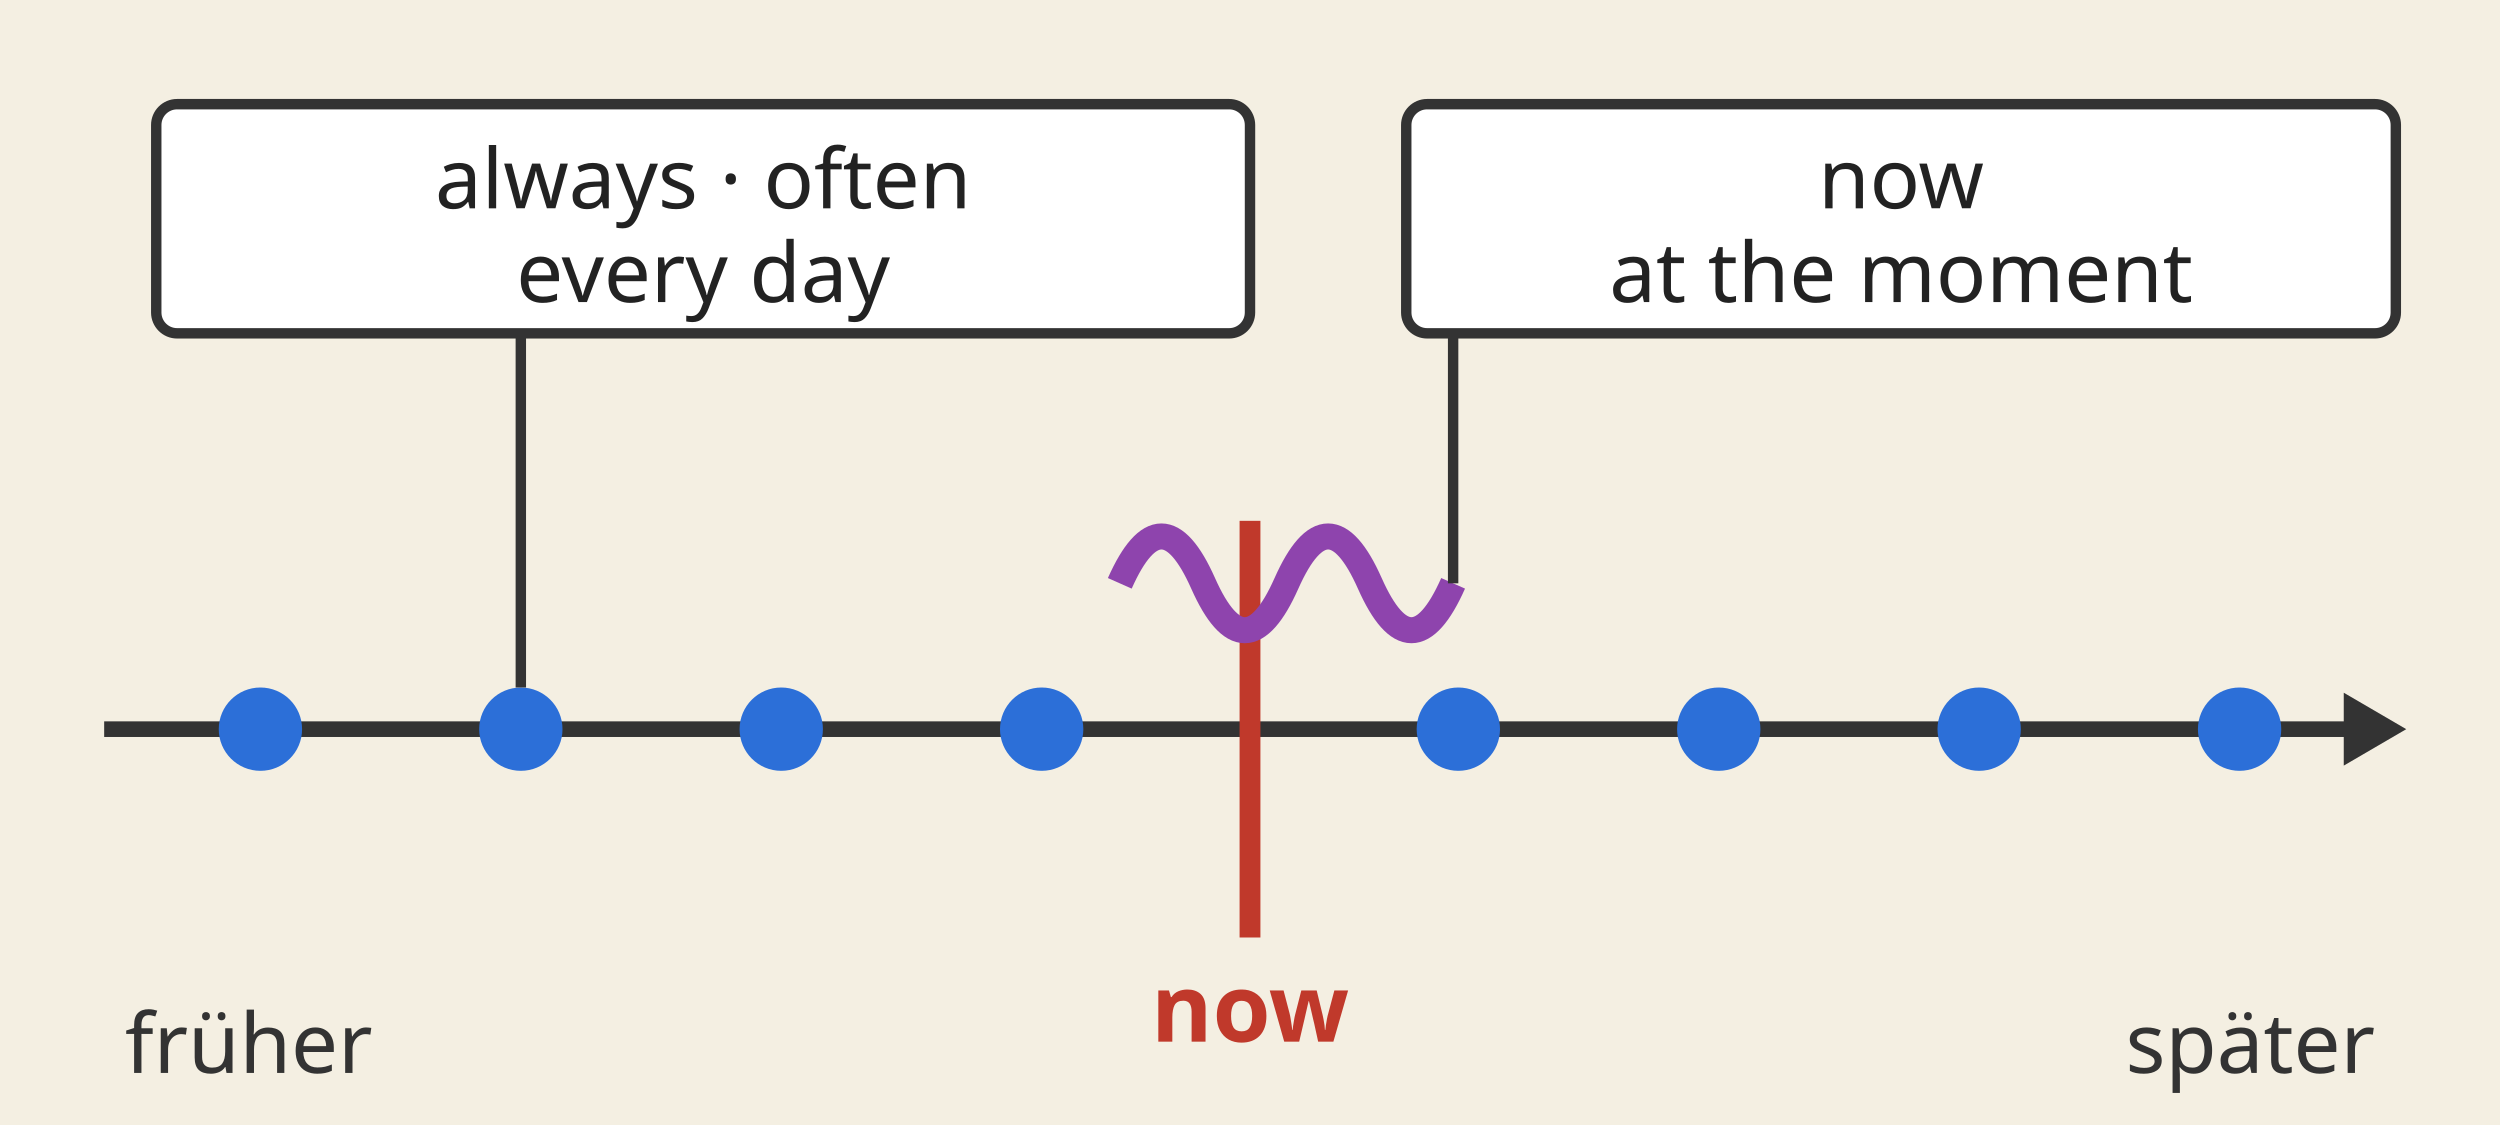
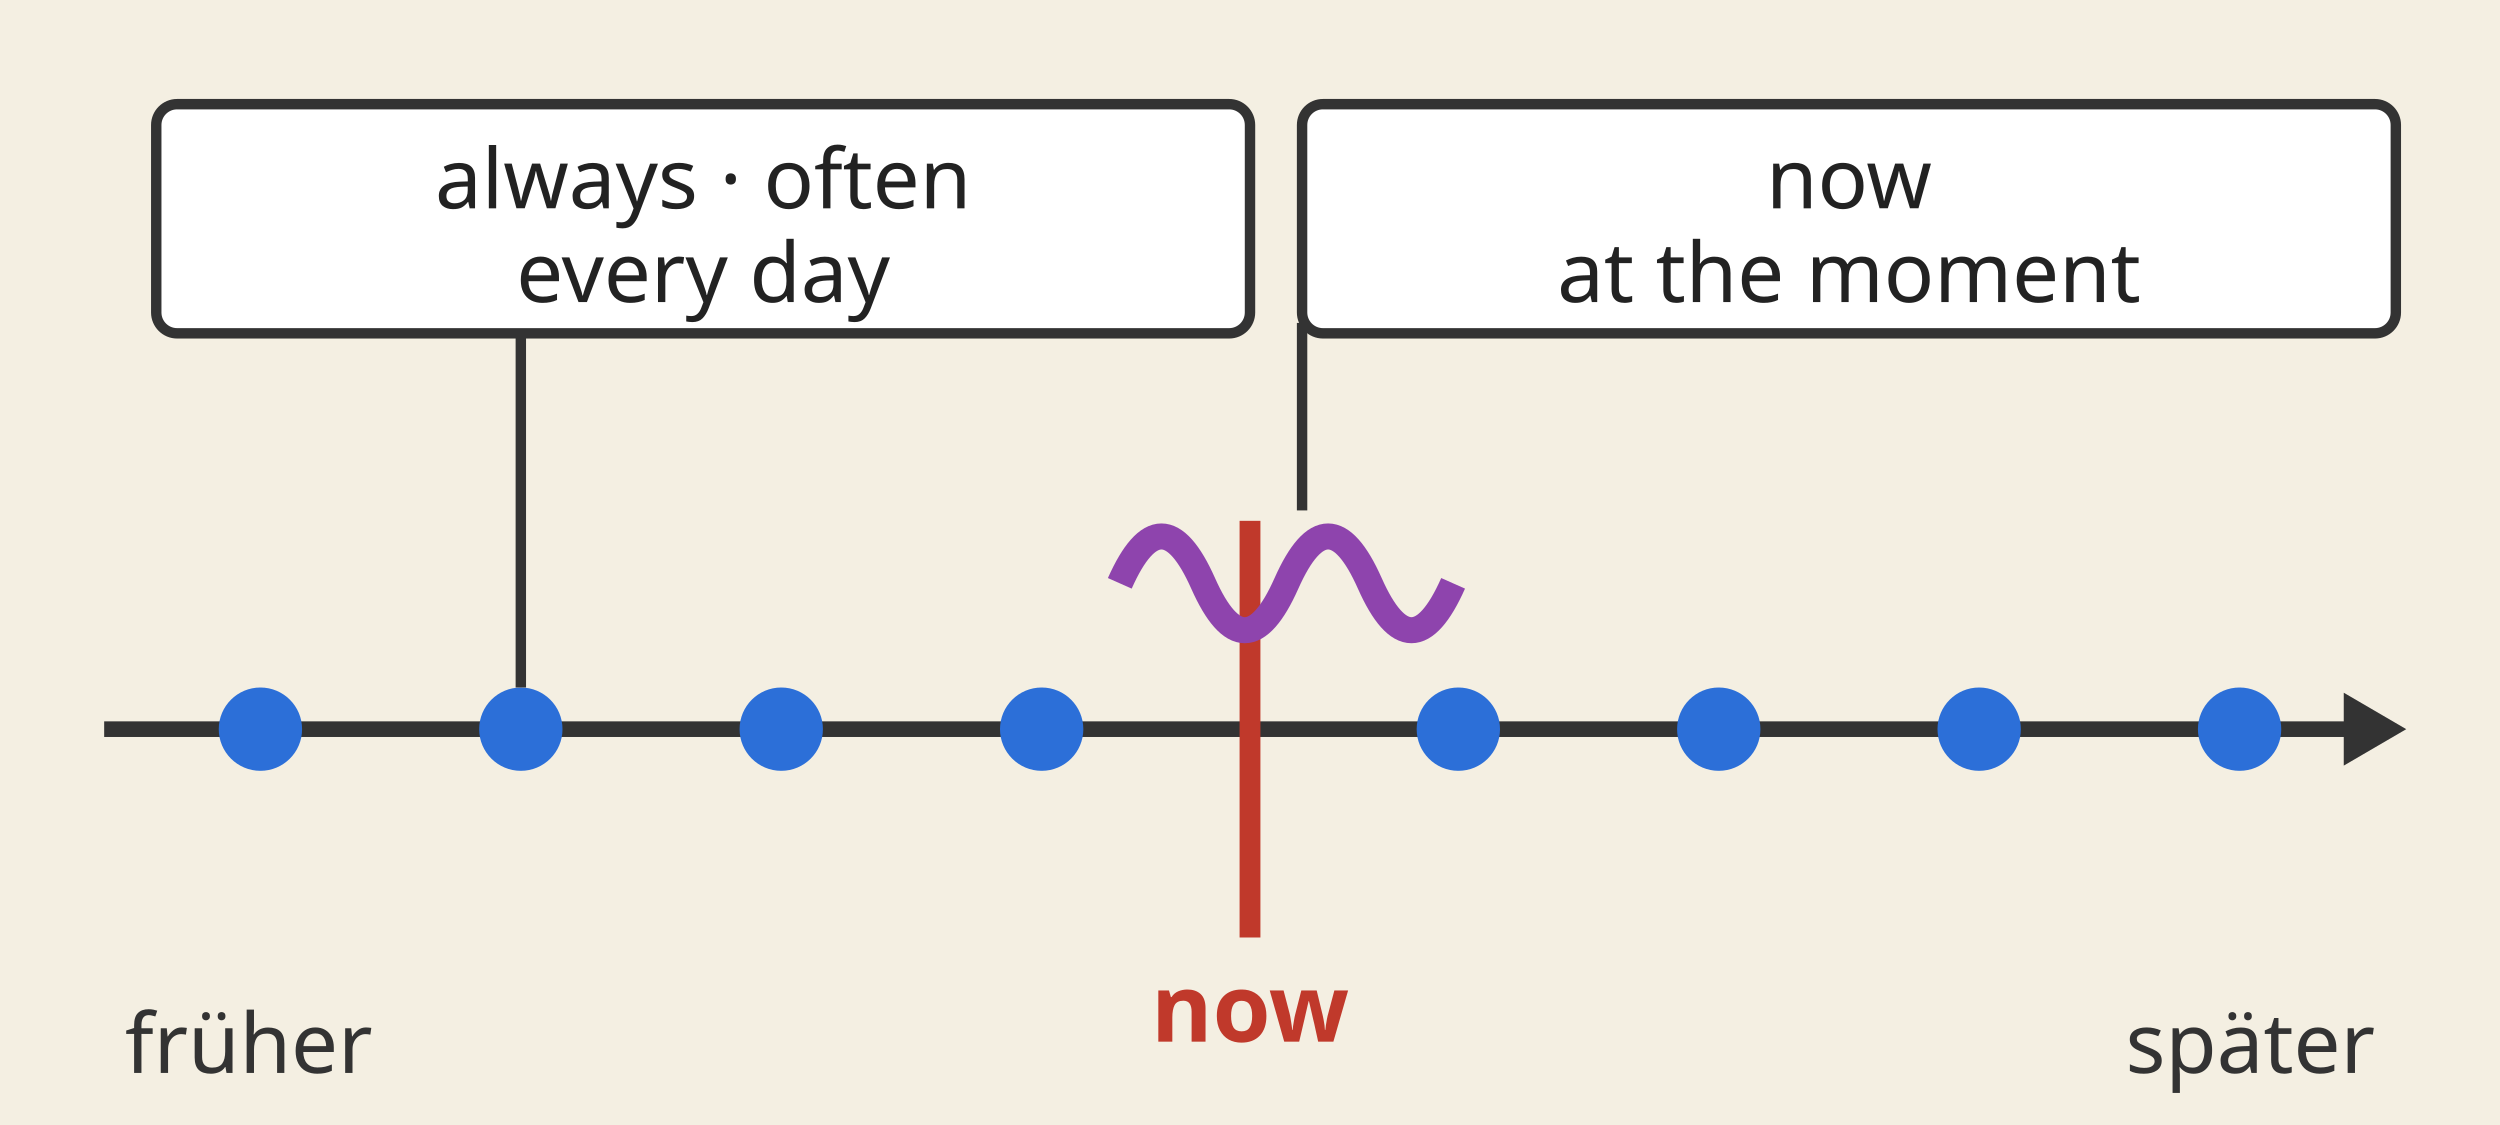
<svg xmlns="http://www.w3.org/2000/svg" viewBox="0 0 480 216" role="img">
  <rect width="480" height="216" fill="#f4efe2" />
  <line x1="20" y1="140" x2="458" y2="140" stroke="#333" stroke-width="3" />
  <polygon points="462,140 450,133 450,147" fill="#333" />
  <text x="24" y="206" font-family="sans-serif" font-size="16" fill="#333">früher</text>
  <text x="456" y="206" text-anchor="end" font-family="sans-serif" font-size="16" fill="#333">später</text>
  <line x1="240" y1="100" x2="240" y2="180" stroke="#c0392b" stroke-width="4" />
  <text x="240" y="200" text-anchor="middle" font-family="sans-serif" font-size="18" font-weight="bold" fill="#c0392b">now</text>
  <g fill="#2c6fd8">
    <circle cx="50" cy="140" r="8" />
    <circle cx="100" cy="140" r="8" />
    <circle cx="150" cy="140" r="8" />
    <circle cx="200" cy="140" r="8" />
    <circle cx="280" cy="140" r="8" />
    <circle cx="330" cy="140" r="8" />
    <circle cx="380" cy="140" r="8" />
    <circle cx="430" cy="140" r="8" />
  </g>
  <line x1="100" y1="132" x2="100" y2="62" stroke="#333" stroke-width="2" />
  <rect x="30" y="20" width="210" height="44" rx="4" fill="#fff" stroke="#333" stroke-width="2" />
  <text x="135" y="40" text-anchor="middle" font-family="sans-serif" font-size="16" fill="#222">always · often</text>
  <text x="135" y="58" text-anchor="middle" font-family="sans-serif" font-size="16" fill="#222">every day</text>
  <path d="M215 112 q8 -18 16 0 t16 0 t16 0 t16 0" fill="none" stroke="#8e44ad" stroke-width="5" />
-   <line x1="279" y1="112" x2="279" y2="62" stroke="#333" stroke-width="2" />
-   <rect x="270" y="20" width="190" height="44" rx="4" fill="#fff" stroke="#333" stroke-width="2" />
-   <text x="365" y="40" text-anchor="middle" font-family="sans-serif" font-size="16" fill="#222">now</text>
-   <text x="365" y="58" text-anchor="middle" font-family="sans-serif" font-size="16" fill="#222">at the moment</text>
+   <line x1="250" y1="98" x2="250" y2="62" stroke="#333" stroke-width="2" />
+   <rect x="250" y="20" width="210" height="44" rx="4" fill="#fff" stroke="#333" stroke-width="2" />
+   <text x="355" y="40" text-anchor="middle" font-family="sans-serif" font-size="16" fill="#222">now</text>
+   <text x="355" y="58" text-anchor="middle" font-family="sans-serif" font-size="16" fill="#222">at the moment</text>
</svg>
